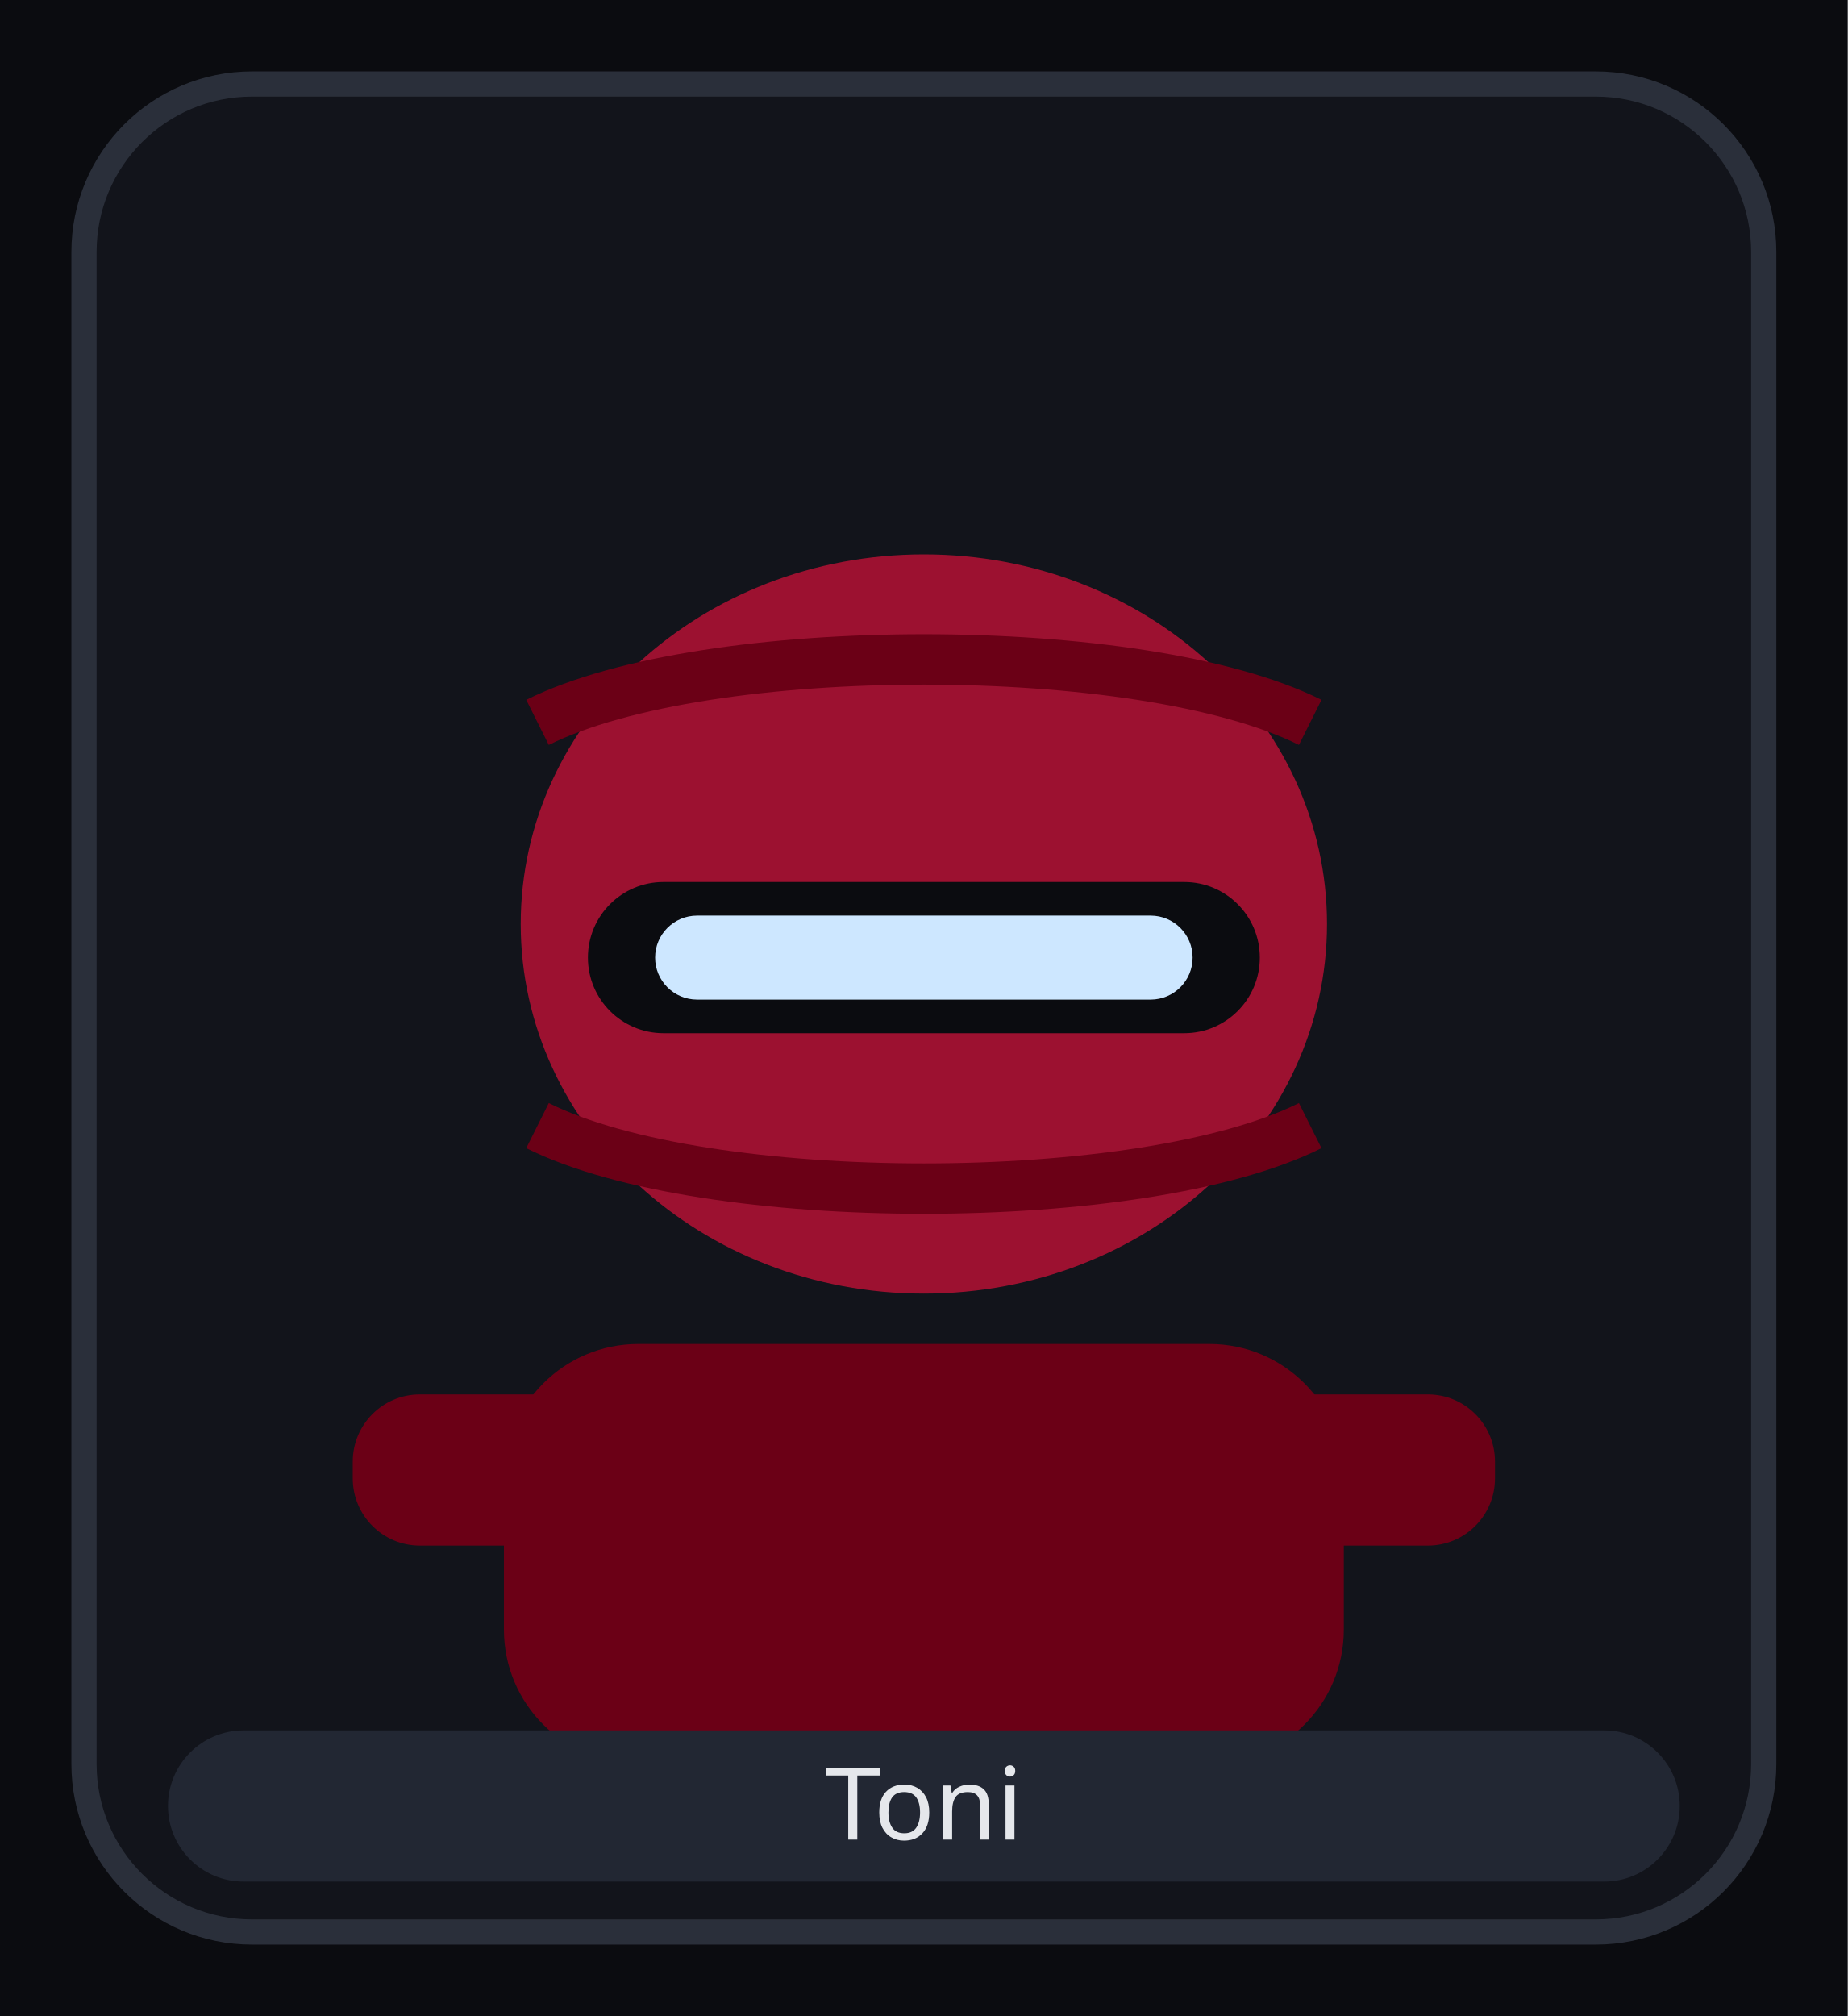
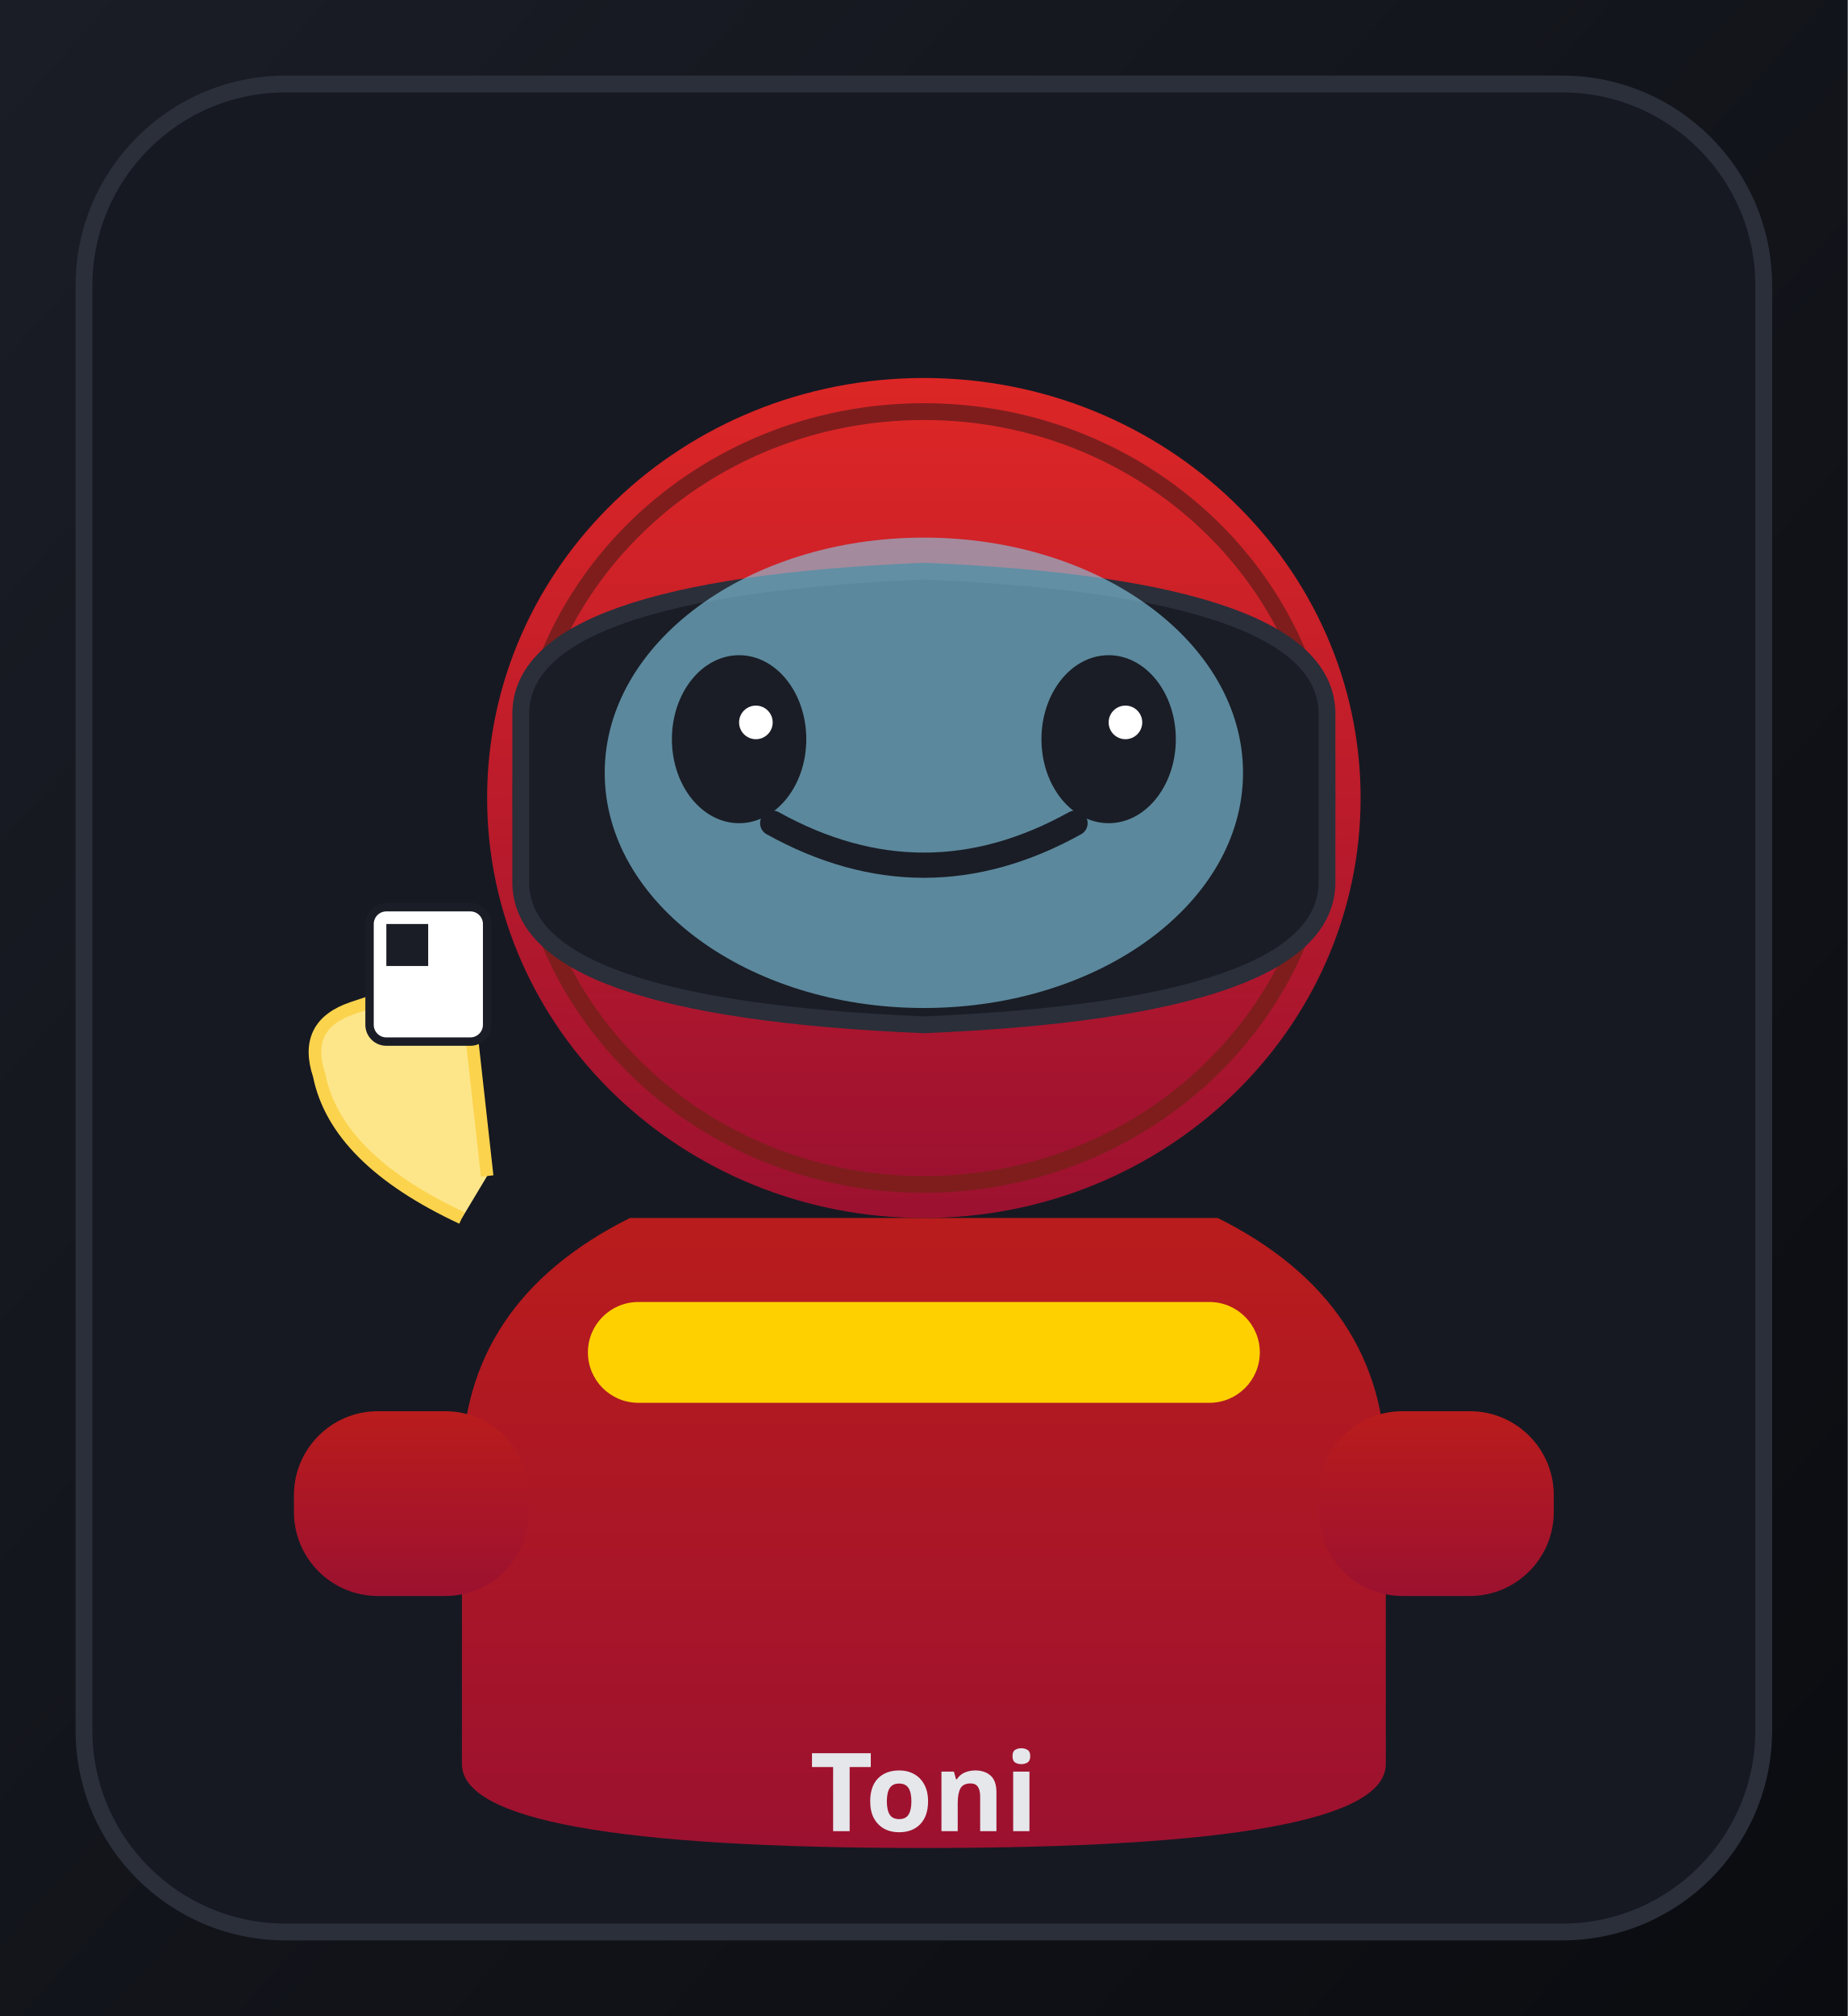
<svg xmlns="http://www.w3.org/2000/svg" viewBox="0 0 220 240">
-   <rect width="220" height="240" fill="#0b0c10" />
-   <rect x="10" y="10" width="200" height="220" rx="20" fill="#12141b" stroke="#2a2f3a" stroke-width="3" />
-   <rect x="60" y="160" width="100" height="50" rx="16" fill="#6B0016" />
-   <rect x="42" y="166" width="30" height="18" rx="8" fill="#6B0016" />
-   <rect x="148" y="166" width="30" height="18" rx="8" fill="#6B0016" />
-   <ellipse cx="110" cy="110" rx="48" ry="44" fill="#9C1130" />
-   <rect x="70" y="105" width="80" height="18" rx="9" fill="#0b0c10" />
-   <rect x="78" y="109" width="64" height="10" rx="5" fill="#cde7ff" />
-   <path d="M64,86 C84,76 136,76 156,86" stroke="#6B0016" stroke-width="6" fill="none" />
-   <path d="M64,134 C84,144 136,144 156,134" stroke="#6B0016" stroke-width="6" fill="none" />
-   <rect x="20" y="206" width="180" height="18" rx="9" fill="#222733" />
-   <text x="110" y="219" font-family="Verdana" font-size="12" fill="#e5e7eb" text-anchor="middle">Toni</text>
+   <defs>
+     <linearGradient id="toni-bg" x1="0%" y1="0%" x2="100%" y2="100%">
+       <stop offset="0%" style="stop-color:#1a1d26" />
+       <stop offset="100%" style="stop-color:#0b0c10" />
+     </linearGradient>
+     <linearGradient id="toni-suit" x1="0%" y1="0%" x2="0%" y2="100%">
+       <stop offset="0%" style="stop-color:#B91C1C" />
+       <stop offset="100%" style="stop-color:#9C1130" />
+     </linearGradient>
+     <linearGradient id="toni-helmet" x1="0%" y1="0%" x2="0%" y2="100%">
+       <stop offset="0%" style="stop-color:#DC2626" />
+       <stop offset="100%" style="stop-color:#9C1130" />
+     </linearGradient>
+   </defs>
+   <rect width="220" height="240" fill="url(#toni-bg)" />
+   <rect x="10" y="10" width="200" height="220" rx="24" fill="#161922" stroke="#2a2f3a" stroke-width="2" />
+   <path d="M55 175 Q55 155 75 145 L145 145 Q165 155 165 175 L165 210 Q165 220 110 220 Q55 220 55 210 Z" fill="url(#toni-suit)" />
+   <rect x="35" y="168" width="28" height="22" rx="10" fill="url(#toni-suit)" />
+   <rect x="157" y="168" width="28" height="22" rx="10" fill="url(#toni-suit)" />
+   <rect x="70" y="155" width="80" height="12" rx="6" fill="#FFD000" />
+   <ellipse cx="110" cy="95" rx="52" ry="50" fill="url(#toni-helmet)" />
+   <ellipse cx="110" cy="95" rx="48" ry="46" fill="url(#toni-helmet)" stroke="#7F1D1D" stroke-width="2" />
+   <path d="M62 85 Q62 70 110 68 Q158 70 158 85 L158 105 Q158 120 110 122 Q62 120 62 105 Z" fill="#1a1d26" stroke="#2a2f3a" stroke-width="2" />
+   <ellipse cx="110" cy="92" rx="38" ry="28" fill="#87CEEB" opacity="0.6" />
+   <ellipse cx="88" cy="88" rx="8" ry="10" fill="#1a1d26" />
+   <ellipse cx="132" cy="88" rx="8" ry="10" fill="#1a1d26" />
+   <circle cx="90" cy="86" r="2" fill="white" />
+   <circle cx="134" cy="86" r="2" fill="white" />
+   <path d="M92 98 Q110 108 128 98" stroke="#1a1d26" stroke-width="3" fill="none" stroke-linecap="round" />
+   <path d="M55 145 Q40 138 38 128 Q36 122 42 120 L48 118 Q54 116 56 122 L58 140" fill="#FDE68A" stroke="#FCD34D" stroke-width="1.5" />
+   <rect x="44" y="108" width="14" height="16" rx="2" fill="#FFFFFF" stroke="#1a1d26" stroke-width="1" />
+   <rect x="46" y="110" width="5" height="5" fill="#1a1d26" />
+   <rect x="51" y="110" width="5" height="5" fill="#FFFFFF" />
+   <text x="110" y="218" font-family="system-ui,sans-serif" font-size="13" font-weight="600" fill="#e5e7eb" text-anchor="middle">Toni</text>
</svg>
